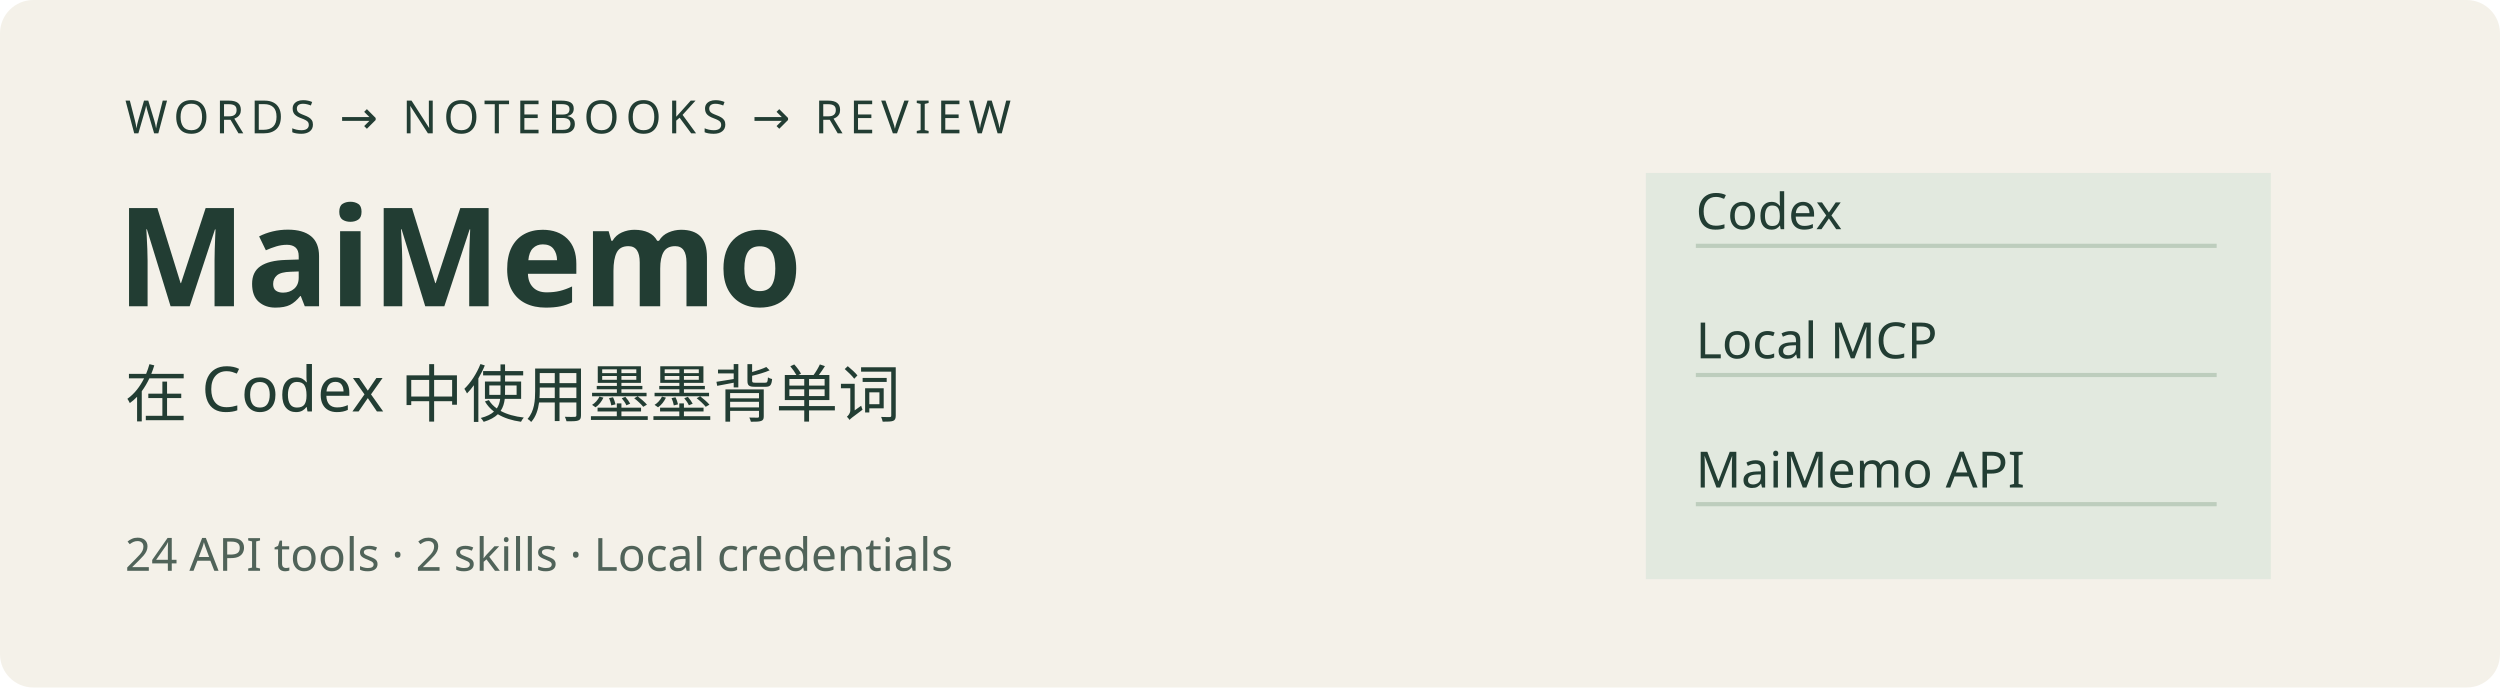
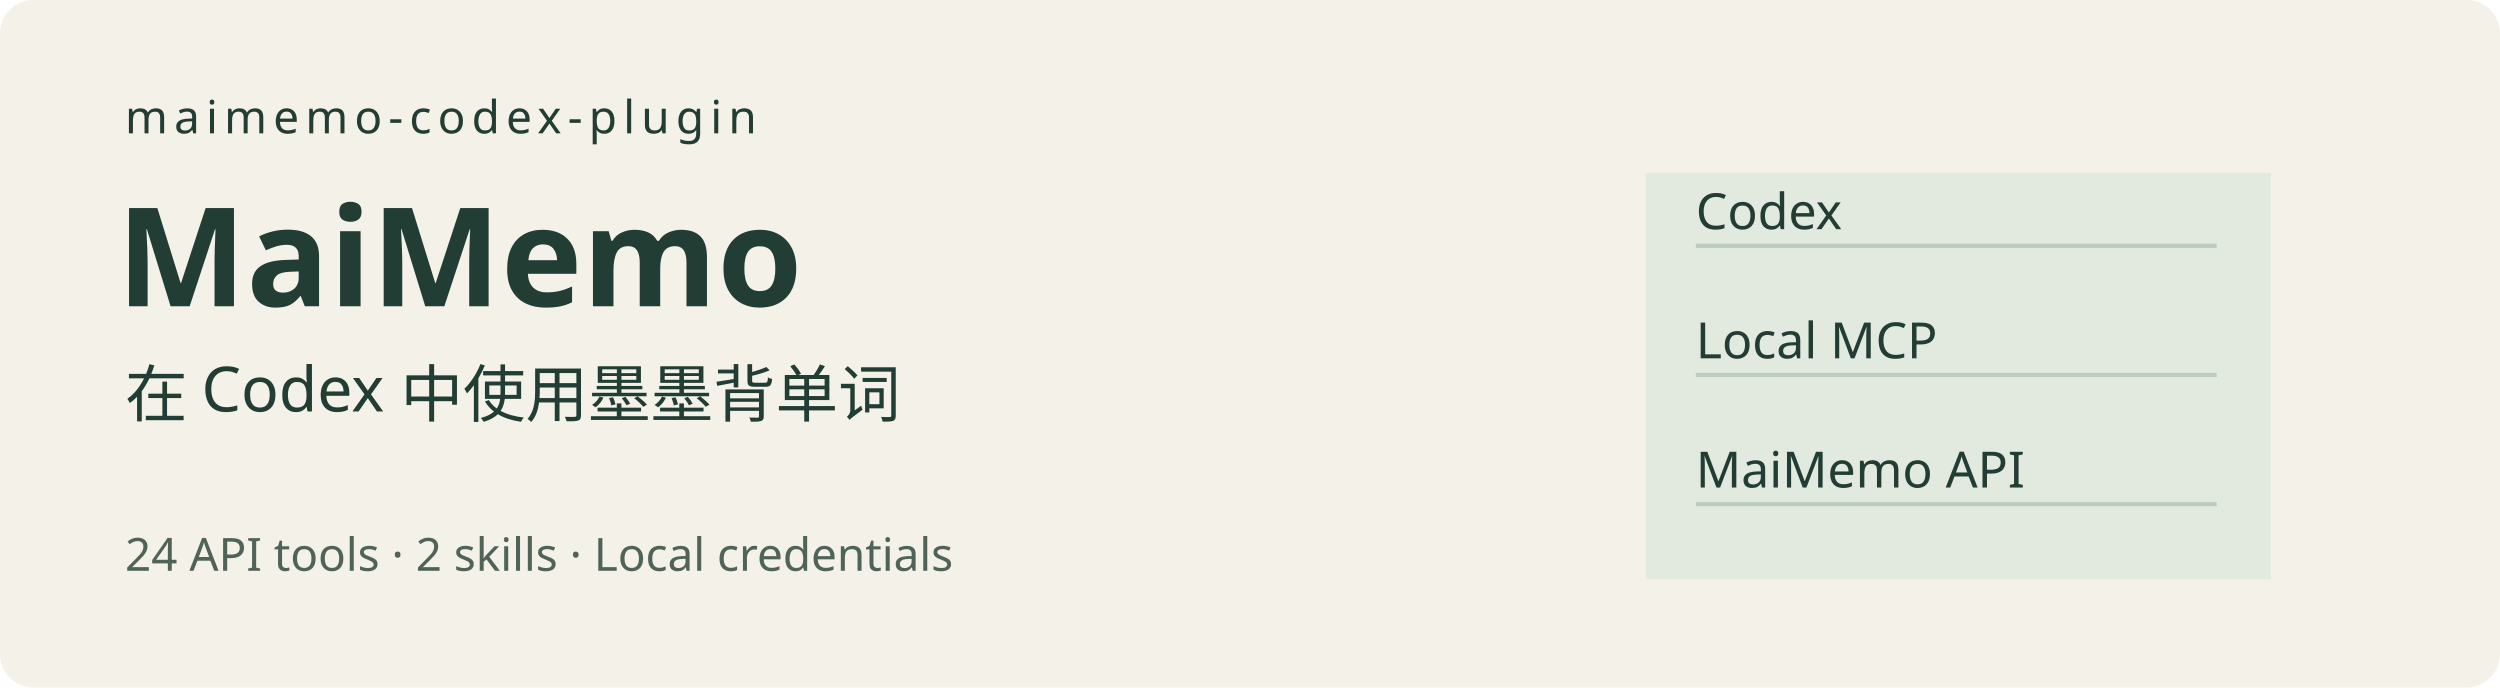
<svg xmlns="http://www.w3.org/2000/svg" width="1200" height="330" viewBox="0 0 1200 330" role="img" aria-labelledby="title desc">
  <rect width="1200" height="330" rx="16" fill="#f4f1e9" />
  <g font-family="Segoe UI,Microsoft YaHei,sans-serif" fill="#223d33">
-     <text x="60" y="64" font-size="22" letter-spacing="3">WORDS → NOTEBOOKS → REVIEW</text>
+     <text x="60" y="64" font-size="22" letter-spacing="3">maimemo-codex-plugin</text>
    <text x="56" y="147" font-size="66" font-weight="650">MaiMemo</text>
    <text x="60" y="200" font-size="30">在 Codex 中使用墨墨背单词</text>
    <text x="60" y="274" font-size="22" fill="#506359">24 API tools · 2 skills · Local credentials</text>
  </g>
  <g transform="translate(790 78)" font-family="Segoe UI,Microsoft YaHei,sans-serif">
    <path d="M0 5h300v195H0z" fill="#e2e9df" />
    <path d="M24 40h250M24 102h250M24 164h250" stroke="#bdcdbd" stroke-width="2" />
    <text x="24" y="32" font-size="24" fill="#223d33">Codex</text>
    <text x="24" y="94" font-size="24" fill="#223d33">Local MCP</text>
    <text x="24" y="156" font-size="24" fill="#223d33">MaiMemo API</text>
  </g>
</svg>
